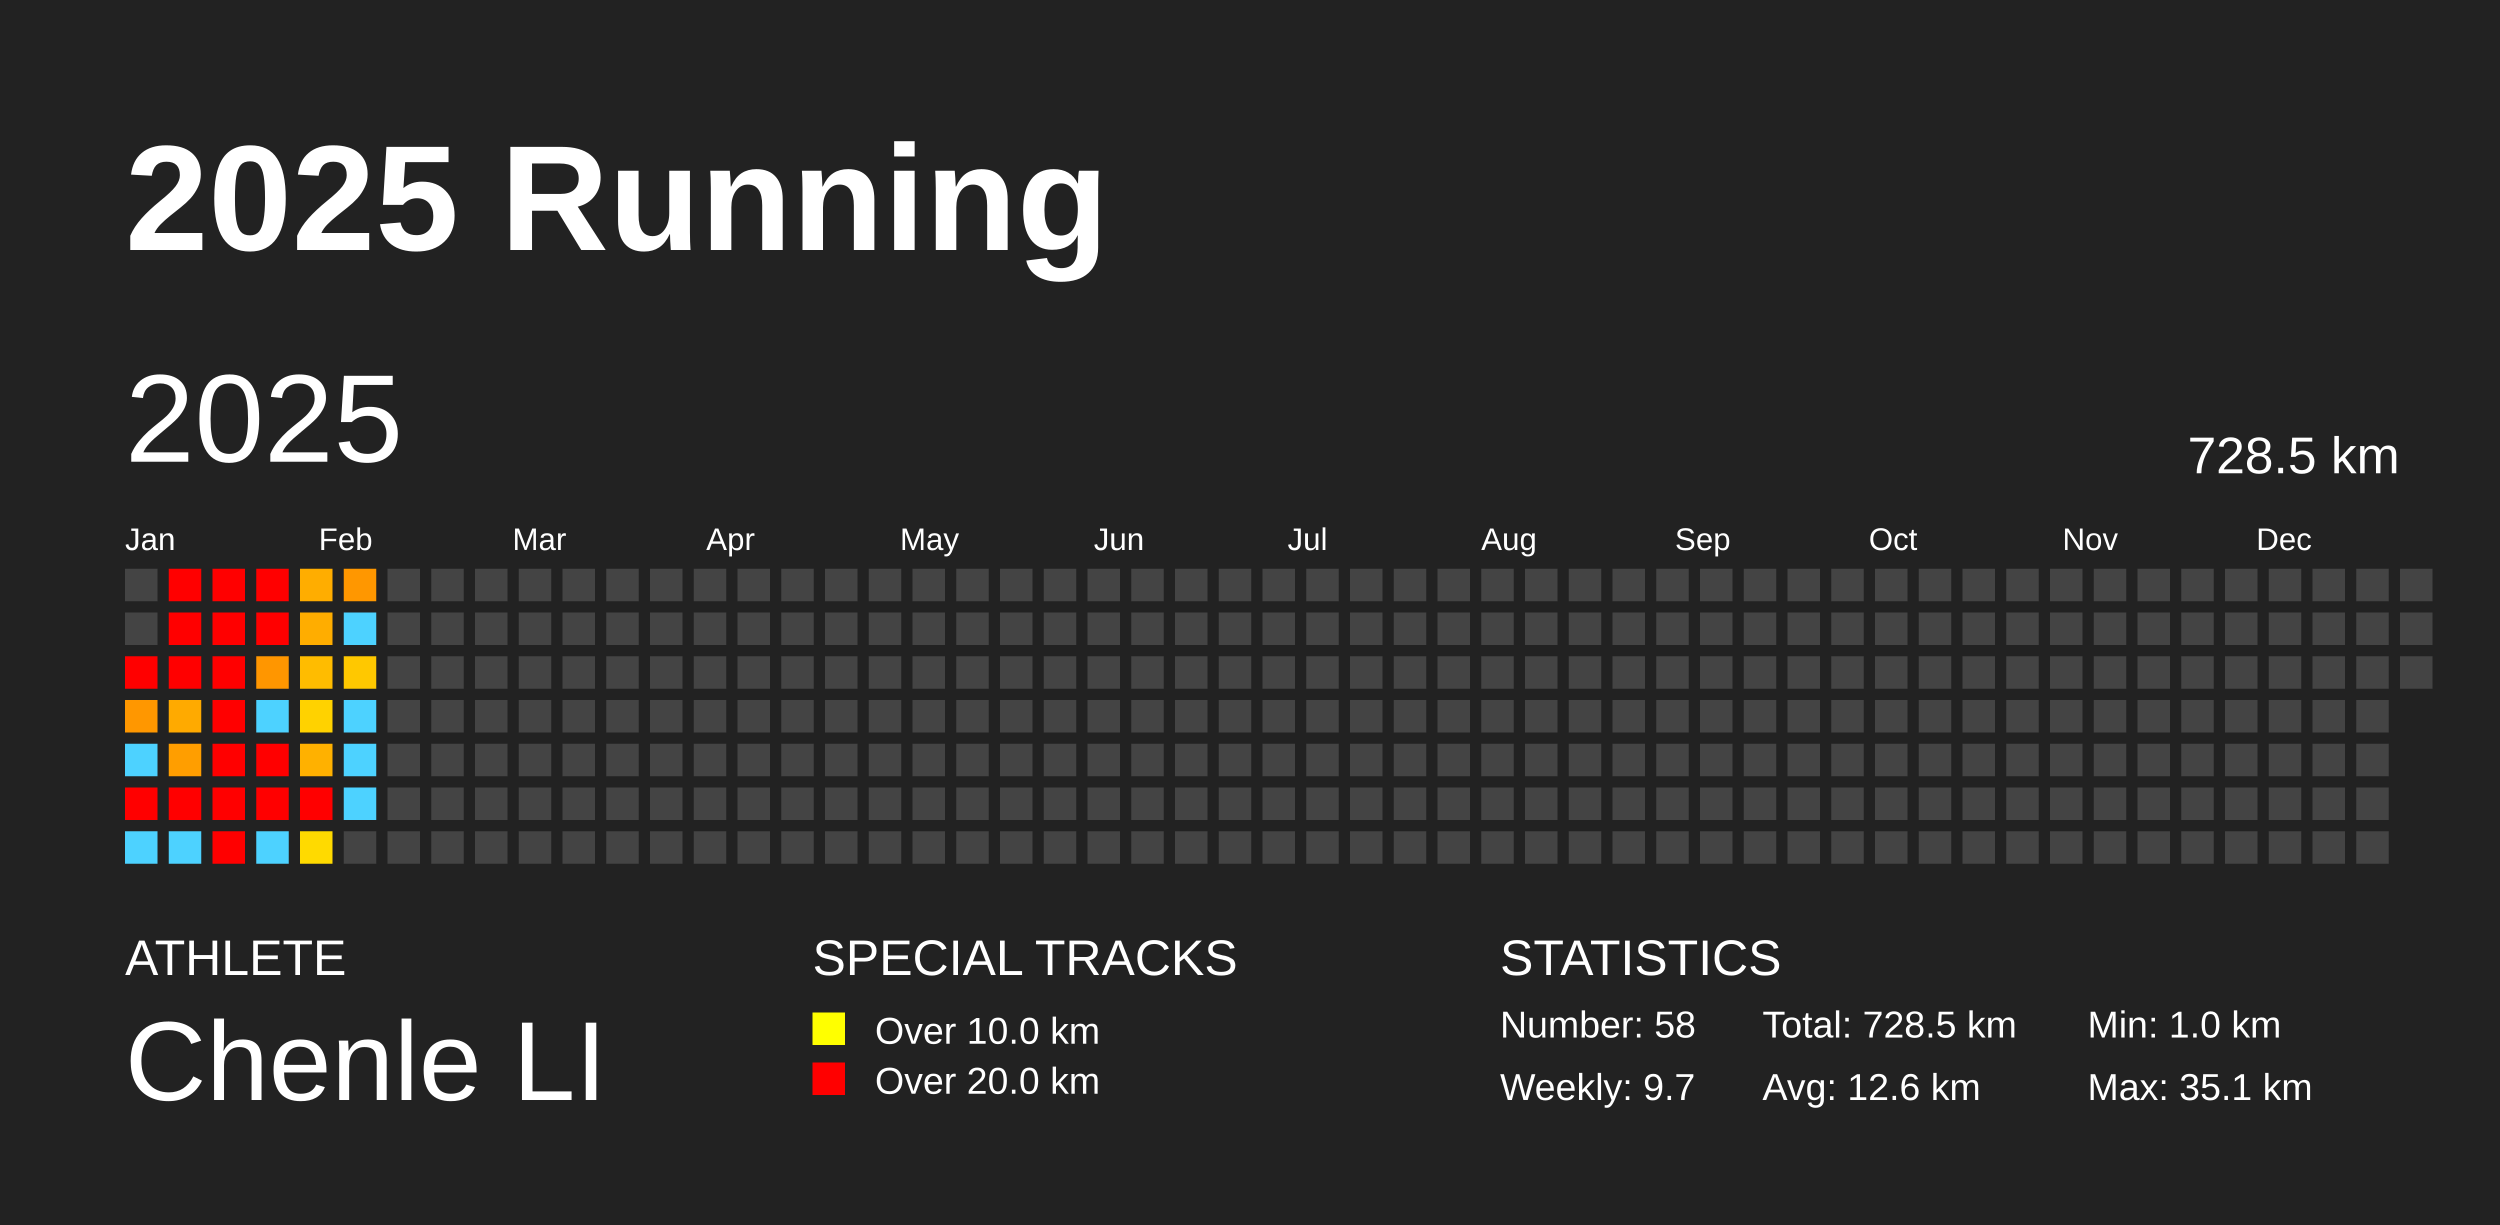
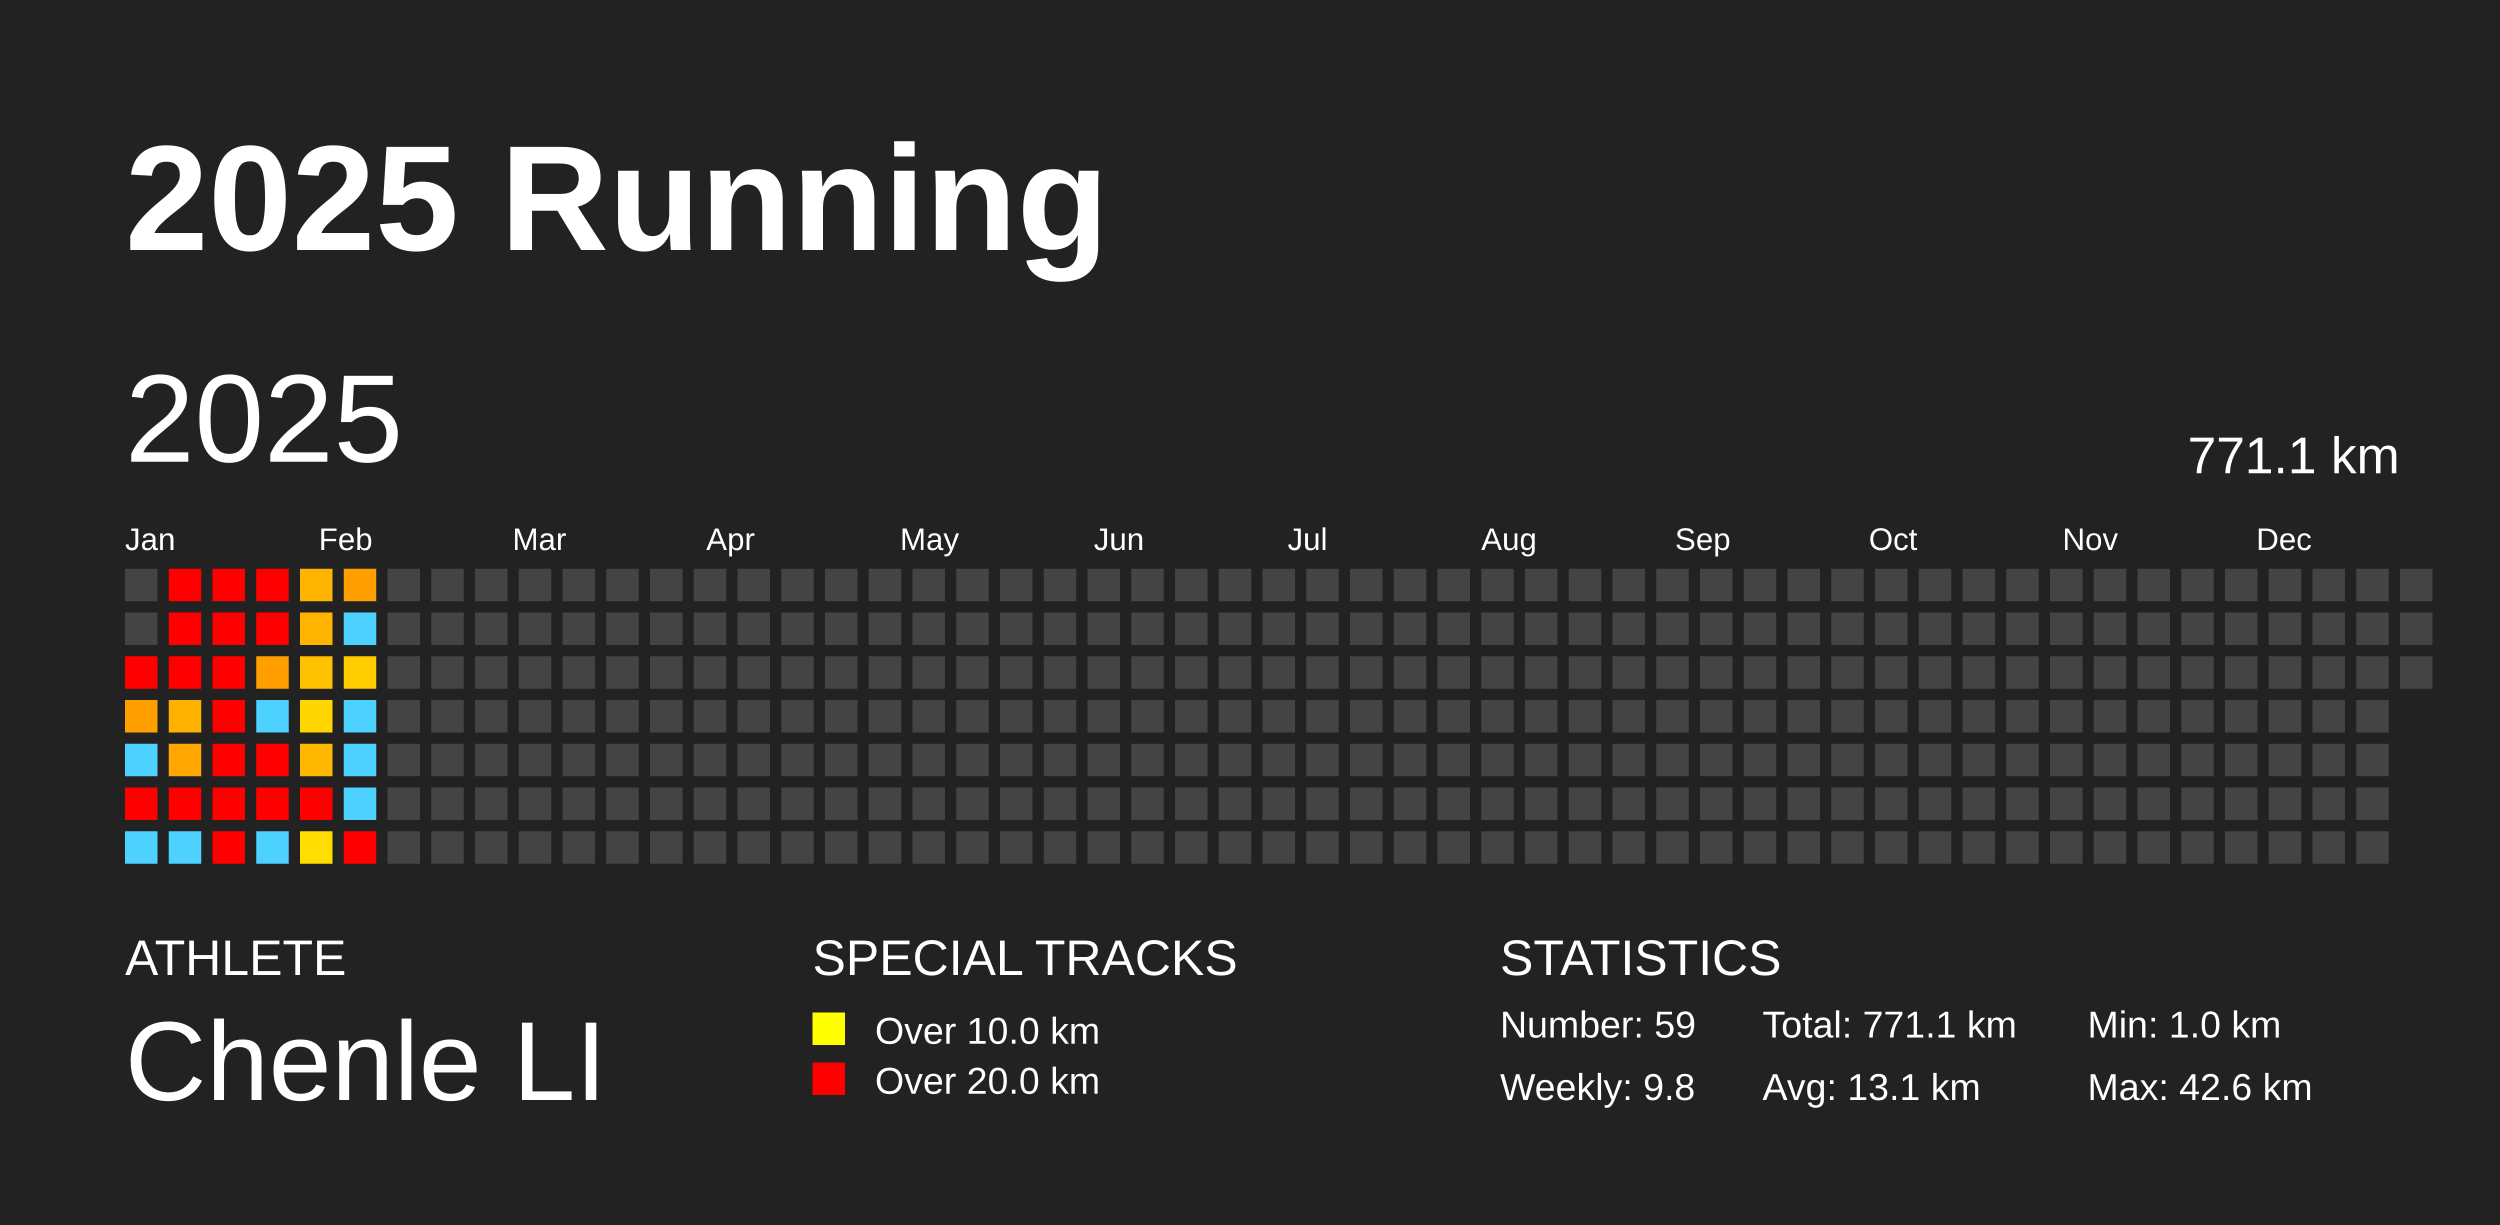
<svg xmlns="http://www.w3.org/2000/svg" baseProfile="full" height="98mm" version="1.1" viewBox="0,0,200,98" width="200mm">
  <defs />
  <rect fill="#222222" height="98" width="200" x="0" y="0" />
  <text fill="#FFFFFF" style="font-size:12px; font-family:Arial; font-weight:bold;" x="10" y="20">2025 Running</text>
  <text fill="#FFFFFF" style="font-size:4px; font-family:Arial" x="10" y="78">ATHLETE</text>
  <text fill="#FFFFFF" style="font-size:9px; font-family:Arial" x="10" y="88">Chenle LI</text>
  <text fill="#FFFFFF" style="font-size:4px; font-family:Arial" x="65" y="78">SPECIAL TRACKS</text>
  <rect fill="yellow" height="2.6" width="2.6" x="65" y="81" />
  <text fill="#FFFFFF" style="font-size:3px; font-family:Arial" x="70" y="83.5">Over 10.0 km</text>
  <rect fill="red" height="2.6" width="2.6" x="65" y="85" />
  <text fill="#FFFFFF" style="font-size:3px; font-family:Arial" x="70" y="87.5">Over 20.0 km</text>
  <text fill="#FFFFFF" style="font-size:4px; font-family:Arial" x="120" y="78">STATISTICS</text>
-   <text fill="#FFFFFF" style="font-size:3px; font-family:Arial" x="120" y="83">Number: 58</text>
-   <text fill="#FFFFFF" style="font-size:3px; font-family:Arial" x="120" y="88">Weekly: 9.7</text>
-   <text fill="#FFFFFF" style="font-size:3px; font-family:Arial" x="141" y="83">Total: 728.5 km</text>
-   <text fill="#FFFFFF" style="font-size:3px; font-family:Arial" x="141" y="88">Avg: 12.6 km</text>
+   <text fill="#FFFFFF" style="font-size:3px; font-family:Arial" x="120" y="83">Number: 59</text>
+   <text fill="#FFFFFF" style="font-size:3px; font-family:Arial" x="120" y="88">Weekly: 9.8</text>
+   <text fill="#FFFFFF" style="font-size:3px; font-family:Arial" x="141" y="83">Total: 771.1 km</text>
+   <text fill="#FFFFFF" style="font-size:3px; font-family:Arial" x="141" y="88">Avg: 13.1 km</text>
  <text fill="#FFFFFF" style="font-size:3px; font-family:Arial" x="167" y="83">Min: 1.0 km</text>
-   <text fill="#FFFFFF" style="font-size:3px; font-family:Arial" x="167" y="88">Max: 35.1 km</text>
+   <text fill="#FFFFFF" style="font-size:3px; font-family:Arial" x="167" y="88">Max: 42.6 km</text>
  <text dominant-baseline="hanging" fill="#FFFFFF" style="font-size:10.0px; font-family:Arial;" x="10" y="30">2025</text>
-   <text dominant-baseline="hanging" fill="#FFFFFF" style="font-size:4.125px; font-family:Arial;" x="175" y="35">728.5 km</text>
+   <text dominant-baseline="hanging" fill="#FFFFFF" style="font-size:4.125px; font-family:Arial;" x="175" y="35">771.1 km</text>
  <text fill="#FFFFFF" style="font-size:2.5px; font-family:Arial" x="10.0" y="44">Jan</text>
  <text fill="#FFFFFF" style="font-size:2.5px; font-family:Arial" x="25.5" y="44">Feb</text>
  <text fill="#FFFFFF" style="font-size:2.5px; font-family:Arial" x="41.0" y="44">Mar</text>
  <text fill="#FFFFFF" style="font-size:2.5px; font-family:Arial" x="56.5" y="44">Apr</text>
  <text fill="#FFFFFF" style="font-size:2.5px; font-family:Arial" x="72.0" y="44">May</text>
  <text fill="#FFFFFF" style="font-size:2.5px; font-family:Arial" x="87.5" y="44">Jun</text>
  <text fill="#FFFFFF" style="font-size:2.5px; font-family:Arial" x="103.0" y="44">Jul</text>
  <text fill="#FFFFFF" style="font-size:2.5px; font-family:Arial" x="118.5" y="44">Aug</text>
  <text fill="#FFFFFF" style="font-size:2.5px; font-family:Arial" x="134.0" y="44">Sep</text>
  <text fill="#FFFFFF" style="font-size:2.5px; font-family:Arial" x="149.5" y="44">Oct</text>
  <text fill="#FFFFFF" style="font-size:2.5px; font-family:Arial" x="165.0" y="44">Nov</text>
  <text fill="#FFFFFF" style="font-size:2.5px; font-family:Arial" x="180.5" y="44">Dec</text>
  <rect fill="#444444" height="2.6" width="2.6" x="10.0" y="45.5" />
  <rect fill="#444444" height="2.6" width="2.6" x="10.0" y="49.0" />
  <rect fill="red" height="2.6" width="2.6" x="10.0" y="52.5" />
-   <rect fill="#ff9700" height="2.6" width="2.6" x="10.0" y="56.0" />
+   <rect fill="#ffa000" height="2.6" width="2.6" x="10.0" y="56.0" />
  <rect fill="#4dd2ff" height="2.6" width="2.6" x="10.0" y="59.5" />
  <rect fill="red" height="2.6" width="2.6" x="10.0" y="63.0" />
  <rect fill="#4dd2ff" height="2.6" width="2.6" x="10.0" y="66.5" />
  <rect fill="red" height="2.6" width="2.6" x="13.5" y="45.5" />
  <rect fill="red" height="2.6" width="2.6" x="13.5" y="49.0" />
  <rect fill="red" height="2.6" width="2.6" x="13.5" y="52.5" />
-   <rect fill="#ffaa00" height="2.6" width="2.6" x="13.5" y="56.0" />
-   <rect fill="#ff9e00" height="2.6" width="2.6" x="13.5" y="59.5" />
+   <rect fill="#ffb100" height="2.6" width="2.6" x="13.5" y="56.0" />
+   <rect fill="#ffa700" height="2.6" width="2.6" x="13.5" y="59.5" />
  <rect fill="red" height="2.6" width="2.6" x="13.5" y="63.0" />
  <rect fill="#4dd2ff" height="2.6" width="2.6" x="13.5" y="66.5" />
  <rect fill="red" height="2.6" width="2.6" x="17.0" y="45.5" />
  <rect fill="red" height="2.6" width="2.6" x="17.0" y="49.0" />
  <rect fill="red" height="2.6" width="2.6" x="17.0" y="52.5" />
  <rect fill="red" height="2.6" width="2.6" x="17.0" y="56.0" />
  <rect fill="red" height="2.6" width="2.6" x="17.0" y="59.5" />
  <rect fill="red" height="2.6" width="2.6" x="17.0" y="63.0" />
  <rect fill="red" height="2.6" width="2.6" x="17.0" y="66.5" />
  <rect fill="red" height="2.6" width="2.6" x="20.5" y="45.5" />
  <rect fill="red" height="2.6" width="2.6" x="20.5" y="49.0" />
-   <rect fill="#ff9600" height="2.6" width="2.6" x="20.5" y="52.5" />
+   <rect fill="#ffa000" height="2.6" width="2.6" x="20.5" y="52.5" />
  <rect fill="#4dd2ff" height="2.6" width="2.6" x="20.5" y="56.0" />
  <rect fill="red" height="2.6" width="2.6" x="20.5" y="59.5" />
  <rect fill="red" height="2.6" width="2.6" x="20.5" y="63.0" />
  <rect fill="#4dd2ff" height="2.6" width="2.6" x="20.5" y="66.5" />
-   <rect fill="#ffad00" height="2.6" width="2.6" x="24.0" y="45.5" />
-   <rect fill="#ffad00" height="2.6" width="2.6" x="24.0" y="49.0" />
-   <rect fill="#ffbc00" height="2.6" width="2.6" x="24.0" y="52.5" />
-   <rect fill="#ffd200" height="2.6" width="2.6" x="24.0" y="56.0" />
-   <rect fill="#ffb100" height="2.6" width="2.6" x="24.0" y="59.5" />
+   <rect fill="#ffb400" height="2.6" width="2.6" x="24.0" y="45.5" />
+   <rect fill="#ffb400" height="2.6" width="2.6" x="24.0" y="49.0" />
+   <rect fill="#ffc200" height="2.6" width="2.6" x="24.0" y="52.5" />
+   <rect fill="#ffd600" height="2.6" width="2.6" x="24.0" y="56.0" />
+   <rect fill="#ffb800" height="2.6" width="2.6" x="24.0" y="59.5" />
  <rect fill="red" height="2.6" width="2.6" x="24.0" y="63.0" />
-   <rect fill="#ffda00" height="2.6" width="2.6" x="24.0" y="66.5" />
-   <rect fill="#ff9700" height="2.6" width="2.6" x="27.5" y="45.5" />
+   <rect fill="#ffdd00" height="2.6" width="2.6" x="24.0" y="66.5" />
+   <rect fill="#ffa000" height="2.6" width="2.6" x="27.5" y="45.5" />
  <rect fill="#4dd2ff" height="2.6" width="2.6" x="27.5" y="49.0" />
-   <rect fill="#ffc800" height="2.6" width="2.6" x="27.5" y="52.5" />
+   <rect fill="#ffcd00" height="2.6" width="2.6" x="27.5" y="52.5" />
  <rect fill="#4dd2ff" height="2.6" width="2.6" x="27.5" y="56.0" />
  <rect fill="#4dd2ff" height="2.6" width="2.6" x="27.5" y="59.5" />
  <rect fill="#4dd2ff" height="2.6" width="2.6" x="27.5" y="63.0" />
-   <rect fill="#444444" height="2.6" width="2.6" x="27.5" y="66.5" />
+   <rect fill="red" height="2.6" width="2.6" x="27.5" y="66.5" />
  <rect fill="#444444" height="2.6" width="2.6" x="31.0" y="45.5" />
  <rect fill="#444444" height="2.6" width="2.6" x="31.0" y="49.0" />
  <rect fill="#444444" height="2.6" width="2.6" x="31.0" y="52.5" />
  <rect fill="#444444" height="2.6" width="2.6" x="31.0" y="56.0" />
  <rect fill="#444444" height="2.6" width="2.6" x="31.0" y="59.5" />
  <rect fill="#444444" height="2.6" width="2.6" x="31.0" y="63.0" />
  <rect fill="#444444" height="2.6" width="2.6" x="31.0" y="66.5" />
  <rect fill="#444444" height="2.6" width="2.6" x="34.5" y="45.5" />
  <rect fill="#444444" height="2.6" width="2.6" x="34.5" y="49.0" />
  <rect fill="#444444" height="2.6" width="2.6" x="34.5" y="52.5" />
  <rect fill="#444444" height="2.6" width="2.6" x="34.5" y="56.0" />
  <rect fill="#444444" height="2.6" width="2.6" x="34.5" y="59.5" />
  <rect fill="#444444" height="2.6" width="2.6" x="34.5" y="63.0" />
  <rect fill="#444444" height="2.6" width="2.6" x="34.5" y="66.5" />
  <rect fill="#444444" height="2.6" width="2.6" x="38.0" y="45.5" />
  <rect fill="#444444" height="2.6" width="2.6" x="38.0" y="49.0" />
  <rect fill="#444444" height="2.6" width="2.6" x="38.0" y="52.5" />
  <rect fill="#444444" height="2.6" width="2.6" x="38.0" y="56.0" />
  <rect fill="#444444" height="2.6" width="2.6" x="38.0" y="59.5" />
  <rect fill="#444444" height="2.6" width="2.6" x="38.0" y="63.0" />
  <rect fill="#444444" height="2.6" width="2.6" x="38.0" y="66.5" />
  <rect fill="#444444" height="2.6" width="2.6" x="41.5" y="45.5" />
  <rect fill="#444444" height="2.6" width="2.6" x="41.5" y="49.0" />
  <rect fill="#444444" height="2.6" width="2.6" x="41.5" y="52.5" />
  <rect fill="#444444" height="2.6" width="2.6" x="41.5" y="56.0" />
  <rect fill="#444444" height="2.6" width="2.6" x="41.5" y="59.5" />
  <rect fill="#444444" height="2.6" width="2.6" x="41.5" y="63.0" />
  <rect fill="#444444" height="2.6" width="2.6" x="41.5" y="66.5" />
  <rect fill="#444444" height="2.6" width="2.6" x="45.0" y="45.5" />
  <rect fill="#444444" height="2.6" width="2.6" x="45.0" y="49.0" />
  <rect fill="#444444" height="2.6" width="2.6" x="45.0" y="52.5" />
  <rect fill="#444444" height="2.6" width="2.6" x="45.0" y="56.0" />
  <rect fill="#444444" height="2.6" width="2.6" x="45.0" y="59.5" />
  <rect fill="#444444" height="2.6" width="2.6" x="45.0" y="63.0" />
  <rect fill="#444444" height="2.6" width="2.6" x="45.0" y="66.5" />
  <rect fill="#444444" height="2.6" width="2.6" x="48.5" y="45.5" />
  <rect fill="#444444" height="2.6" width="2.6" x="48.5" y="49.0" />
  <rect fill="#444444" height="2.6" width="2.6" x="48.5" y="52.5" />
  <rect fill="#444444" height="2.6" width="2.6" x="48.5" y="56.0" />
  <rect fill="#444444" height="2.6" width="2.6" x="48.5" y="59.5" />
  <rect fill="#444444" height="2.6" width="2.6" x="48.5" y="63.0" />
  <rect fill="#444444" height="2.6" width="2.6" x="48.5" y="66.5" />
  <rect fill="#444444" height="2.6" width="2.6" x="52.0" y="45.5" />
  <rect fill="#444444" height="2.6" width="2.6" x="52.0" y="49.0" />
  <rect fill="#444444" height="2.6" width="2.6" x="52.0" y="52.5" />
  <rect fill="#444444" height="2.6" width="2.6" x="52.0" y="56.0" />
  <rect fill="#444444" height="2.6" width="2.6" x="52.0" y="59.5" />
  <rect fill="#444444" height="2.6" width="2.6" x="52.0" y="63.0" />
  <rect fill="#444444" height="2.6" width="2.6" x="52.0" y="66.5" />
  <rect fill="#444444" height="2.6" width="2.6" x="55.5" y="45.5" />
  <rect fill="#444444" height="2.6" width="2.6" x="55.5" y="49.0" />
  <rect fill="#444444" height="2.6" width="2.6" x="55.5" y="52.5" />
  <rect fill="#444444" height="2.6" width="2.6" x="55.5" y="56.0" />
  <rect fill="#444444" height="2.6" width="2.6" x="55.5" y="59.5" />
  <rect fill="#444444" height="2.6" width="2.6" x="55.5" y="63.0" />
  <rect fill="#444444" height="2.6" width="2.6" x="55.5" y="66.5" />
  <rect fill="#444444" height="2.6" width="2.6" x="59.0" y="45.5" />
  <rect fill="#444444" height="2.6" width="2.6" x="59.0" y="49.0" />
  <rect fill="#444444" height="2.6" width="2.6" x="59.0" y="52.5" />
  <rect fill="#444444" height="2.6" width="2.6" x="59.0" y="56.0" />
  <rect fill="#444444" height="2.6" width="2.6" x="59.0" y="59.5" />
  <rect fill="#444444" height="2.6" width="2.6" x="59.0" y="63.0" />
  <rect fill="#444444" height="2.6" width="2.6" x="59.0" y="66.5" />
  <rect fill="#444444" height="2.6" width="2.6" x="62.5" y="45.5" />
  <rect fill="#444444" height="2.6" width="2.6" x="62.5" y="49.0" />
  <rect fill="#444444" height="2.6" width="2.6" x="62.5" y="52.5" />
  <rect fill="#444444" height="2.6" width="2.6" x="62.5" y="56.0" />
  <rect fill="#444444" height="2.6" width="2.6" x="62.5" y="59.5" />
  <rect fill="#444444" height="2.6" width="2.6" x="62.5" y="63.0" />
  <rect fill="#444444" height="2.6" width="2.6" x="62.5" y="66.5" />
  <rect fill="#444444" height="2.6" width="2.6" x="66.0" y="45.5" />
  <rect fill="#444444" height="2.6" width="2.6" x="66.0" y="49.0" />
  <rect fill="#444444" height="2.6" width="2.6" x="66.0" y="52.5" />
  <rect fill="#444444" height="2.6" width="2.6" x="66.0" y="56.0" />
  <rect fill="#444444" height="2.6" width="2.6" x="66.0" y="59.5" />
  <rect fill="#444444" height="2.6" width="2.6" x="66.0" y="63.0" />
  <rect fill="#444444" height="2.6" width="2.6" x="66.0" y="66.5" />
  <rect fill="#444444" height="2.6" width="2.6" x="69.5" y="45.5" />
  <rect fill="#444444" height="2.6" width="2.6" x="69.5" y="49.0" />
  <rect fill="#444444" height="2.6" width="2.6" x="69.5" y="52.5" />
  <rect fill="#444444" height="2.6" width="2.6" x="69.5" y="56.0" />
  <rect fill="#444444" height="2.6" width="2.6" x="69.5" y="59.5" />
  <rect fill="#444444" height="2.6" width="2.6" x="69.5" y="63.0" />
  <rect fill="#444444" height="2.6" width="2.6" x="69.5" y="66.5" />
  <rect fill="#444444" height="2.6" width="2.6" x="73.0" y="45.5" />
  <rect fill="#444444" height="2.6" width="2.6" x="73.0" y="49.0" />
  <rect fill="#444444" height="2.6" width="2.6" x="73.0" y="52.5" />
  <rect fill="#444444" height="2.6" width="2.6" x="73.0" y="56.0" />
  <rect fill="#444444" height="2.6" width="2.6" x="73.0" y="59.5" />
  <rect fill="#444444" height="2.6" width="2.6" x="73.0" y="63.0" />
  <rect fill="#444444" height="2.6" width="2.6" x="73.0" y="66.5" />
  <rect fill="#444444" height="2.6" width="2.6" x="76.5" y="45.5" />
  <rect fill="#444444" height="2.6" width="2.6" x="76.5" y="49.0" />
  <rect fill="#444444" height="2.6" width="2.6" x="76.5" y="52.5" />
  <rect fill="#444444" height="2.6" width="2.6" x="76.5" y="56.0" />
  <rect fill="#444444" height="2.6" width="2.6" x="76.5" y="59.5" />
  <rect fill="#444444" height="2.6" width="2.6" x="76.5" y="63.0" />
  <rect fill="#444444" height="2.6" width="2.6" x="76.5" y="66.5" />
  <rect fill="#444444" height="2.6" width="2.6" x="80.0" y="45.5" />
  <rect fill="#444444" height="2.6" width="2.6" x="80.0" y="49.0" />
  <rect fill="#444444" height="2.6" width="2.6" x="80.0" y="52.5" />
  <rect fill="#444444" height="2.6" width="2.6" x="80.0" y="56.0" />
  <rect fill="#444444" height="2.6" width="2.6" x="80.0" y="59.5" />
  <rect fill="#444444" height="2.6" width="2.6" x="80.0" y="63.0" />
  <rect fill="#444444" height="2.6" width="2.6" x="80.0" y="66.5" />
  <rect fill="#444444" height="2.6" width="2.6" x="83.5" y="45.5" />
  <rect fill="#444444" height="2.6" width="2.6" x="83.5" y="49.0" />
  <rect fill="#444444" height="2.6" width="2.6" x="83.5" y="52.5" />
  <rect fill="#444444" height="2.6" width="2.6" x="83.5" y="56.0" />
  <rect fill="#444444" height="2.6" width="2.6" x="83.5" y="59.5" />
  <rect fill="#444444" height="2.6" width="2.6" x="83.5" y="63.0" />
  <rect fill="#444444" height="2.6" width="2.6" x="83.5" y="66.5" />
  <rect fill="#444444" height="2.6" width="2.6" x="87.0" y="45.5" />
  <rect fill="#444444" height="2.6" width="2.6" x="87.0" y="49.0" />
  <rect fill="#444444" height="2.6" width="2.6" x="87.0" y="52.5" />
  <rect fill="#444444" height="2.6" width="2.6" x="87.0" y="56.0" />
  <rect fill="#444444" height="2.6" width="2.6" x="87.0" y="59.5" />
  <rect fill="#444444" height="2.6" width="2.6" x="87.0" y="63.0" />
  <rect fill="#444444" height="2.6" width="2.6" x="87.0" y="66.5" />
  <rect fill="#444444" height="2.6" width="2.6" x="90.5" y="45.5" />
  <rect fill="#444444" height="2.6" width="2.6" x="90.5" y="49.0" />
  <rect fill="#444444" height="2.6" width="2.6" x="90.5" y="52.5" />
  <rect fill="#444444" height="2.6" width="2.6" x="90.5" y="56.0" />
  <rect fill="#444444" height="2.6" width="2.6" x="90.5" y="59.5" />
  <rect fill="#444444" height="2.6" width="2.6" x="90.5" y="63.0" />
  <rect fill="#444444" height="2.6" width="2.6" x="90.5" y="66.5" />
  <rect fill="#444444" height="2.6" width="2.6" x="94.0" y="45.5" />
  <rect fill="#444444" height="2.6" width="2.6" x="94.0" y="49.0" />
  <rect fill="#444444" height="2.6" width="2.6" x="94.0" y="52.5" />
  <rect fill="#444444" height="2.6" width="2.6" x="94.0" y="56.0" />
  <rect fill="#444444" height="2.6" width="2.6" x="94.0" y="59.5" />
  <rect fill="#444444" height="2.6" width="2.6" x="94.0" y="63.0" />
  <rect fill="#444444" height="2.6" width="2.6" x="94.0" y="66.5" />
  <rect fill="#444444" height="2.6" width="2.6" x="97.5" y="45.5" />
  <rect fill="#444444" height="2.6" width="2.6" x="97.5" y="49.0" />
  <rect fill="#444444" height="2.6" width="2.6" x="97.5" y="52.5" />
  <rect fill="#444444" height="2.6" width="2.6" x="97.5" y="56.0" />
  <rect fill="#444444" height="2.6" width="2.6" x="97.5" y="59.5" />
  <rect fill="#444444" height="2.6" width="2.6" x="97.5" y="63.0" />
  <rect fill="#444444" height="2.6" width="2.6" x="97.5" y="66.5" />
  <rect fill="#444444" height="2.6" width="2.6" x="101.0" y="45.5" />
  <rect fill="#444444" height="2.6" width="2.6" x="101.0" y="49.0" />
  <rect fill="#444444" height="2.6" width="2.6" x="101.0" y="52.5" />
  <rect fill="#444444" height="2.6" width="2.6" x="101.0" y="56.0" />
  <rect fill="#444444" height="2.6" width="2.6" x="101.0" y="59.5" />
  <rect fill="#444444" height="2.6" width="2.6" x="101.0" y="63.0" />
  <rect fill="#444444" height="2.6" width="2.6" x="101.0" y="66.5" />
  <rect fill="#444444" height="2.6" width="2.6" x="104.5" y="45.5" />
  <rect fill="#444444" height="2.6" width="2.6" x="104.5" y="49.0" />
  <rect fill="#444444" height="2.6" width="2.6" x="104.5" y="52.5" />
  <rect fill="#444444" height="2.6" width="2.6" x="104.5" y="56.0" />
  <rect fill="#444444" height="2.6" width="2.6" x="104.5" y="59.5" />
  <rect fill="#444444" height="2.6" width="2.6" x="104.5" y="63.0" />
  <rect fill="#444444" height="2.6" width="2.6" x="104.5" y="66.5" />
  <rect fill="#444444" height="2.6" width="2.6" x="108.0" y="45.5" />
  <rect fill="#444444" height="2.6" width="2.6" x="108.0" y="49.0" />
  <rect fill="#444444" height="2.6" width="2.6" x="108.0" y="52.5" />
  <rect fill="#444444" height="2.6" width="2.6" x="108.0" y="56.0" />
  <rect fill="#444444" height="2.6" width="2.6" x="108.0" y="59.5" />
  <rect fill="#444444" height="2.6" width="2.6" x="108.0" y="63.0" />
  <rect fill="#444444" height="2.6" width="2.6" x="108.0" y="66.5" />
  <rect fill="#444444" height="2.6" width="2.6" x="111.5" y="45.5" />
  <rect fill="#444444" height="2.6" width="2.6" x="111.5" y="49.0" />
  <rect fill="#444444" height="2.6" width="2.6" x="111.5" y="52.5" />
  <rect fill="#444444" height="2.6" width="2.6" x="111.5" y="56.0" />
  <rect fill="#444444" height="2.6" width="2.6" x="111.5" y="59.5" />
  <rect fill="#444444" height="2.6" width="2.6" x="111.5" y="63.0" />
  <rect fill="#444444" height="2.6" width="2.6" x="111.5" y="66.5" />
  <rect fill="#444444" height="2.6" width="2.6" x="115.0" y="45.5" />
  <rect fill="#444444" height="2.6" width="2.6" x="115.0" y="49.0" />
  <rect fill="#444444" height="2.6" width="2.6" x="115.0" y="52.5" />
  <rect fill="#444444" height="2.6" width="2.6" x="115.0" y="56.0" />
  <rect fill="#444444" height="2.6" width="2.6" x="115.0" y="59.5" />
  <rect fill="#444444" height="2.6" width="2.6" x="115.0" y="63.0" />
  <rect fill="#444444" height="2.6" width="2.6" x="115.0" y="66.5" />
  <rect fill="#444444" height="2.6" width="2.6" x="118.5" y="45.5" />
  <rect fill="#444444" height="2.6" width="2.6" x="118.5" y="49.0" />
  <rect fill="#444444" height="2.6" width="2.6" x="118.5" y="52.5" />
  <rect fill="#444444" height="2.6" width="2.6" x="118.5" y="56.0" />
  <rect fill="#444444" height="2.6" width="2.6" x="118.5" y="59.5" />
  <rect fill="#444444" height="2.6" width="2.6" x="118.5" y="63.0" />
  <rect fill="#444444" height="2.6" width="2.6" x="118.5" y="66.5" />
  <rect fill="#444444" height="2.6" width="2.6" x="122.0" y="45.5" />
  <rect fill="#444444" height="2.6" width="2.6" x="122.0" y="49.0" />
  <rect fill="#444444" height="2.6" width="2.6" x="122.0" y="52.5" />
  <rect fill="#444444" height="2.6" width="2.6" x="122.0" y="56.0" />
  <rect fill="#444444" height="2.6" width="2.6" x="122.0" y="59.5" />
  <rect fill="#444444" height="2.6" width="2.6" x="122.0" y="63.0" />
  <rect fill="#444444" height="2.6" width="2.6" x="122.0" y="66.5" />
  <rect fill="#444444" height="2.6" width="2.6" x="125.5" y="45.5" />
  <rect fill="#444444" height="2.6" width="2.6" x="125.5" y="49.0" />
  <rect fill="#444444" height="2.6" width="2.6" x="125.5" y="52.5" />
  <rect fill="#444444" height="2.6" width="2.6" x="125.5" y="56.0" />
  <rect fill="#444444" height="2.6" width="2.6" x="125.5" y="59.5" />
  <rect fill="#444444" height="2.6" width="2.6" x="125.5" y="63.0" />
  <rect fill="#444444" height="2.6" width="2.6" x="125.5" y="66.5" />
  <rect fill="#444444" height="2.6" width="2.6" x="129.0" y="45.5" />
  <rect fill="#444444" height="2.6" width="2.6" x="129.0" y="49.0" />
  <rect fill="#444444" height="2.6" width="2.6" x="129.0" y="52.5" />
  <rect fill="#444444" height="2.6" width="2.6" x="129.0" y="56.0" />
  <rect fill="#444444" height="2.6" width="2.6" x="129.0" y="59.5" />
  <rect fill="#444444" height="2.6" width="2.6" x="129.0" y="63.0" />
  <rect fill="#444444" height="2.6" width="2.6" x="129.0" y="66.5" />
  <rect fill="#444444" height="2.6" width="2.6" x="132.5" y="45.5" />
  <rect fill="#444444" height="2.6" width="2.6" x="132.5" y="49.0" />
  <rect fill="#444444" height="2.6" width="2.6" x="132.5" y="52.5" />
  <rect fill="#444444" height="2.6" width="2.6" x="132.5" y="56.0" />
  <rect fill="#444444" height="2.6" width="2.6" x="132.5" y="59.5" />
  <rect fill="#444444" height="2.6" width="2.6" x="132.5" y="63.0" />
  <rect fill="#444444" height="2.6" width="2.6" x="132.5" y="66.5" />
  <rect fill="#444444" height="2.6" width="2.6" x="136.0" y="45.5" />
  <rect fill="#444444" height="2.6" width="2.6" x="136.0" y="49.0" />
  <rect fill="#444444" height="2.6" width="2.6" x="136.0" y="52.5" />
  <rect fill="#444444" height="2.6" width="2.6" x="136.0" y="56.0" />
  <rect fill="#444444" height="2.6" width="2.6" x="136.0" y="59.5" />
  <rect fill="#444444" height="2.6" width="2.6" x="136.0" y="63.0" />
  <rect fill="#444444" height="2.6" width="2.6" x="136.0" y="66.5" />
  <rect fill="#444444" height="2.6" width="2.6" x="139.5" y="45.5" />
  <rect fill="#444444" height="2.6" width="2.6" x="139.5" y="49.0" />
  <rect fill="#444444" height="2.6" width="2.6" x="139.5" y="52.5" />
  <rect fill="#444444" height="2.6" width="2.6" x="139.5" y="56.0" />
  <rect fill="#444444" height="2.6" width="2.6" x="139.5" y="59.5" />
  <rect fill="#444444" height="2.6" width="2.6" x="139.5" y="63.0" />
  <rect fill="#444444" height="2.6" width="2.6" x="139.5" y="66.5" />
  <rect fill="#444444" height="2.6" width="2.6" x="143.0" y="45.5" />
  <rect fill="#444444" height="2.6" width="2.6" x="143.0" y="49.0" />
  <rect fill="#444444" height="2.6" width="2.6" x="143.0" y="52.5" />
  <rect fill="#444444" height="2.6" width="2.6" x="143.0" y="56.0" />
  <rect fill="#444444" height="2.6" width="2.6" x="143.0" y="59.5" />
  <rect fill="#444444" height="2.6" width="2.6" x="143.0" y="63.0" />
  <rect fill="#444444" height="2.6" width="2.6" x="143.0" y="66.5" />
  <rect fill="#444444" height="2.6" width="2.6" x="146.5" y="45.5" />
  <rect fill="#444444" height="2.6" width="2.6" x="146.5" y="49.0" />
  <rect fill="#444444" height="2.6" width="2.6" x="146.5" y="52.5" />
  <rect fill="#444444" height="2.6" width="2.6" x="146.5" y="56.0" />
  <rect fill="#444444" height="2.6" width="2.6" x="146.5" y="59.5" />
  <rect fill="#444444" height="2.6" width="2.6" x="146.5" y="63.0" />
  <rect fill="#444444" height="2.6" width="2.6" x="146.5" y="66.5" />
  <rect fill="#444444" height="2.6" width="2.6" x="150.0" y="45.5" />
  <rect fill="#444444" height="2.6" width="2.6" x="150.0" y="49.0" />
  <rect fill="#444444" height="2.6" width="2.6" x="150.0" y="52.5" />
  <rect fill="#444444" height="2.6" width="2.6" x="150.0" y="56.0" />
  <rect fill="#444444" height="2.6" width="2.6" x="150.0" y="59.5" />
  <rect fill="#444444" height="2.6" width="2.6" x="150.0" y="63.0" />
  <rect fill="#444444" height="2.6" width="2.6" x="150.0" y="66.5" />
  <rect fill="#444444" height="2.6" width="2.6" x="153.5" y="45.5" />
  <rect fill="#444444" height="2.6" width="2.6" x="153.5" y="49.0" />
  <rect fill="#444444" height="2.6" width="2.6" x="153.5" y="52.5" />
  <rect fill="#444444" height="2.6" width="2.6" x="153.5" y="56.0" />
  <rect fill="#444444" height="2.6" width="2.6" x="153.5" y="59.5" />
  <rect fill="#444444" height="2.6" width="2.6" x="153.5" y="63.0" />
  <rect fill="#444444" height="2.6" width="2.6" x="153.5" y="66.5" />
  <rect fill="#444444" height="2.6" width="2.6" x="157.0" y="45.5" />
  <rect fill="#444444" height="2.6" width="2.6" x="157.0" y="49.0" />
  <rect fill="#444444" height="2.6" width="2.6" x="157.0" y="52.5" />
  <rect fill="#444444" height="2.6" width="2.6" x="157.0" y="56.0" />
  <rect fill="#444444" height="2.6" width="2.6" x="157.0" y="59.5" />
  <rect fill="#444444" height="2.6" width="2.6" x="157.0" y="63.0" />
  <rect fill="#444444" height="2.6" width="2.6" x="157.0" y="66.5" />
  <rect fill="#444444" height="2.6" width="2.6" x="160.5" y="45.5" />
  <rect fill="#444444" height="2.6" width="2.6" x="160.5" y="49.0" />
  <rect fill="#444444" height="2.6" width="2.6" x="160.5" y="52.5" />
  <rect fill="#444444" height="2.6" width="2.6" x="160.5" y="56.0" />
  <rect fill="#444444" height="2.6" width="2.6" x="160.5" y="59.5" />
  <rect fill="#444444" height="2.6" width="2.6" x="160.5" y="63.0" />
  <rect fill="#444444" height="2.6" width="2.6" x="160.5" y="66.5" />
  <rect fill="#444444" height="2.6" width="2.6" x="164.0" y="45.5" />
  <rect fill="#444444" height="2.6" width="2.6" x="164.0" y="49.0" />
  <rect fill="#444444" height="2.6" width="2.6" x="164.0" y="52.5" />
  <rect fill="#444444" height="2.6" width="2.6" x="164.0" y="56.0" />
  <rect fill="#444444" height="2.6" width="2.6" x="164.0" y="59.5" />
  <rect fill="#444444" height="2.6" width="2.6" x="164.0" y="63.0" />
  <rect fill="#444444" height="2.6" width="2.6" x="164.0" y="66.5" />
  <rect fill="#444444" height="2.6" width="2.6" x="167.5" y="45.5" />
  <rect fill="#444444" height="2.6" width="2.6" x="167.5" y="49.0" />
  <rect fill="#444444" height="2.6" width="2.6" x="167.5" y="52.5" />
  <rect fill="#444444" height="2.6" width="2.6" x="167.5" y="56.0" />
  <rect fill="#444444" height="2.6" width="2.6" x="167.5" y="59.5" />
  <rect fill="#444444" height="2.6" width="2.6" x="167.5" y="63.0" />
  <rect fill="#444444" height="2.6" width="2.6" x="167.5" y="66.5" />
  <rect fill="#444444" height="2.6" width="2.6" x="171.0" y="45.5" />
  <rect fill="#444444" height="2.6" width="2.6" x="171.0" y="49.0" />
  <rect fill="#444444" height="2.6" width="2.6" x="171.0" y="52.5" />
  <rect fill="#444444" height="2.6" width="2.6" x="171.0" y="56.0" />
  <rect fill="#444444" height="2.6" width="2.6" x="171.0" y="59.5" />
  <rect fill="#444444" height="2.6" width="2.6" x="171.0" y="63.0" />
  <rect fill="#444444" height="2.6" width="2.6" x="171.0" y="66.5" />
  <rect fill="#444444" height="2.6" width="2.6" x="174.5" y="45.5" />
  <rect fill="#444444" height="2.6" width="2.6" x="174.5" y="49.0" />
  <rect fill="#444444" height="2.6" width="2.6" x="174.5" y="52.5" />
  <rect fill="#444444" height="2.6" width="2.6" x="174.5" y="56.0" />
  <rect fill="#444444" height="2.6" width="2.6" x="174.5" y="59.5" />
  <rect fill="#444444" height="2.6" width="2.6" x="174.5" y="63.0" />
  <rect fill="#444444" height="2.6" width="2.6" x="174.5" y="66.5" />
  <rect fill="#444444" height="2.6" width="2.6" x="178.0" y="45.5" />
  <rect fill="#444444" height="2.6" width="2.6" x="178.0" y="49.0" />
  <rect fill="#444444" height="2.6" width="2.6" x="178.0" y="52.5" />
  <rect fill="#444444" height="2.6" width="2.6" x="178.0" y="56.0" />
  <rect fill="#444444" height="2.6" width="2.6" x="178.0" y="59.5" />
  <rect fill="#444444" height="2.6" width="2.6" x="178.0" y="63.0" />
  <rect fill="#444444" height="2.6" width="2.6" x="178.0" y="66.5" />
  <rect fill="#444444" height="2.6" width="2.6" x="181.5" y="45.5" />
  <rect fill="#444444" height="2.6" width="2.6" x="181.5" y="49.0" />
  <rect fill="#444444" height="2.6" width="2.6" x="181.5" y="52.5" />
  <rect fill="#444444" height="2.6" width="2.6" x="181.5" y="56.0" />
  <rect fill="#444444" height="2.6" width="2.6" x="181.5" y="59.5" />
  <rect fill="#444444" height="2.6" width="2.6" x="181.5" y="63.0" />
  <rect fill="#444444" height="2.6" width="2.6" x="181.5" y="66.5" />
  <rect fill="#444444" height="2.6" width="2.6" x="185.0" y="45.5" />
  <rect fill="#444444" height="2.6" width="2.6" x="185.0" y="49.0" />
  <rect fill="#444444" height="2.6" width="2.6" x="185.0" y="52.5" />
  <rect fill="#444444" height="2.6" width="2.6" x="185.0" y="56.0" />
  <rect fill="#444444" height="2.6" width="2.6" x="185.0" y="59.5" />
  <rect fill="#444444" height="2.6" width="2.6" x="185.0" y="63.0" />
  <rect fill="#444444" height="2.6" width="2.6" x="185.0" y="66.5" />
  <rect fill="#444444" height="2.6" width="2.6" x="188.5" y="45.5" />
  <rect fill="#444444" height="2.6" width="2.6" x="188.5" y="49.0" />
  <rect fill="#444444" height="2.6" width="2.6" x="188.5" y="52.5" />
  <rect fill="#444444" height="2.6" width="2.6" x="188.5" y="56.0" />
  <rect fill="#444444" height="2.6" width="2.6" x="188.5" y="59.5" />
  <rect fill="#444444" height="2.6" width="2.6" x="188.5" y="63.0" />
  <rect fill="#444444" height="2.6" width="2.6" x="188.5" y="66.5" />
  <rect fill="#444444" height="2.6" width="2.6" x="192.0" y="45.5" />
  <rect fill="#444444" height="2.6" width="2.6" x="192.0" y="49.0" />
  <rect fill="#444444" height="2.6" width="2.6" x="192.0" y="52.5" />
</svg>
